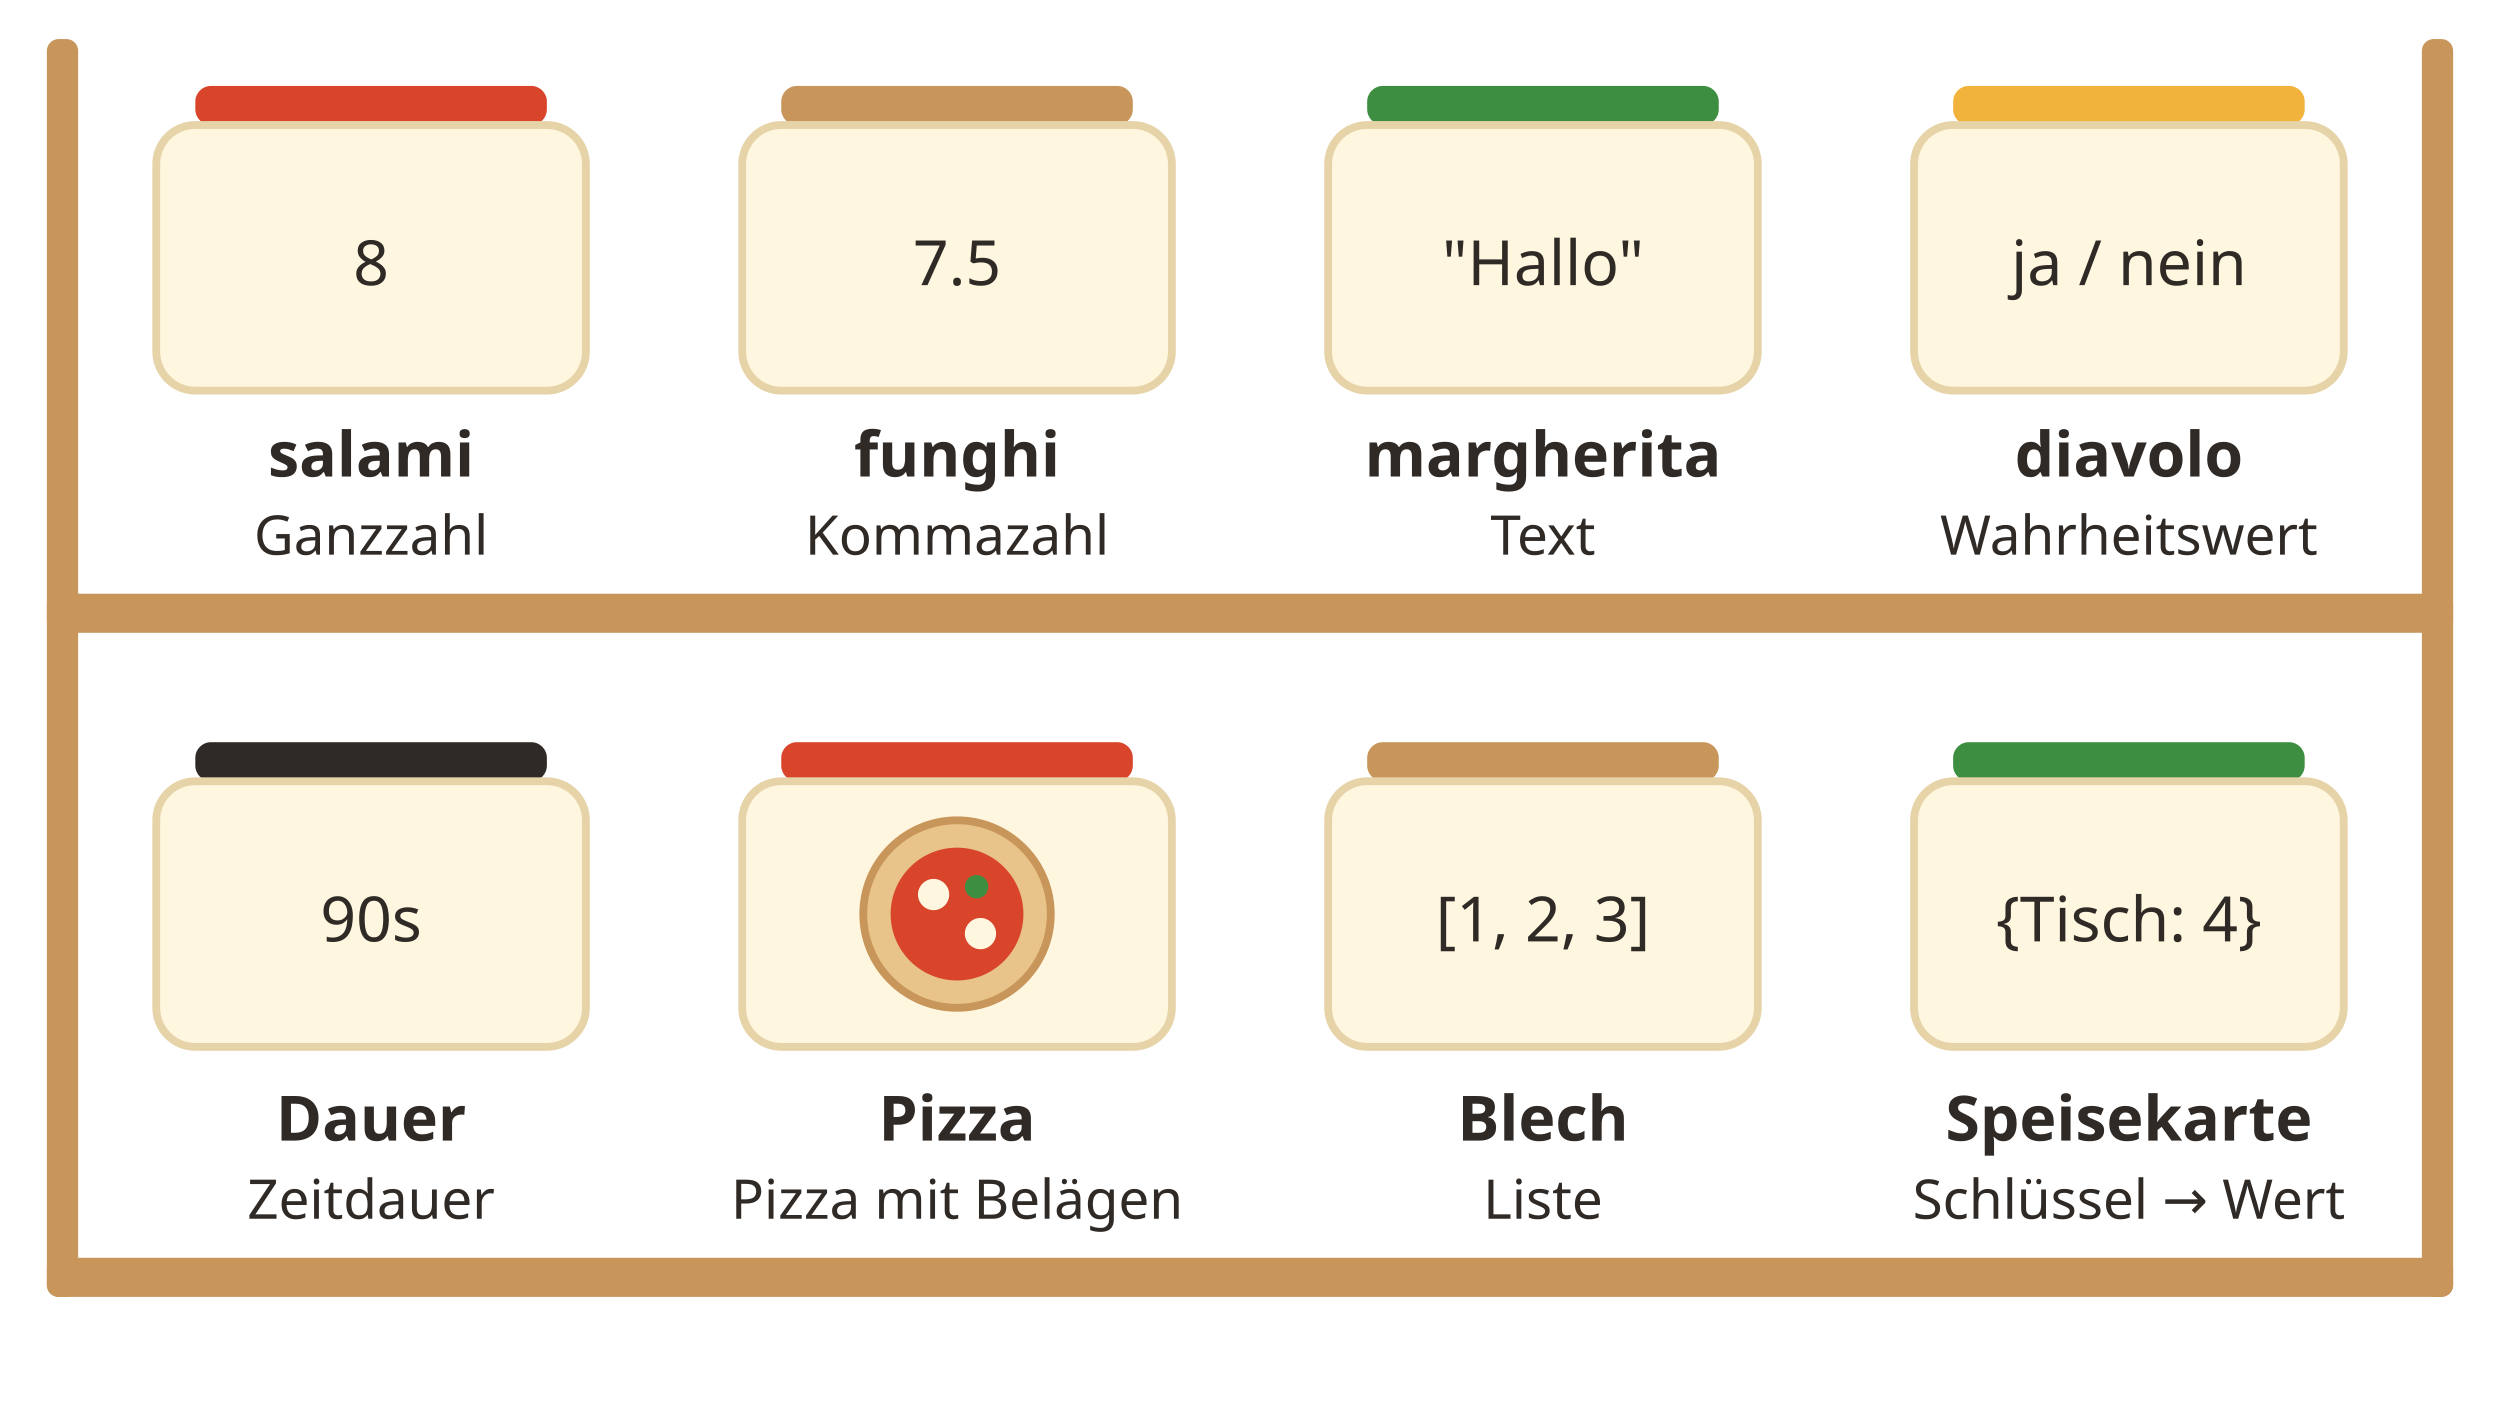
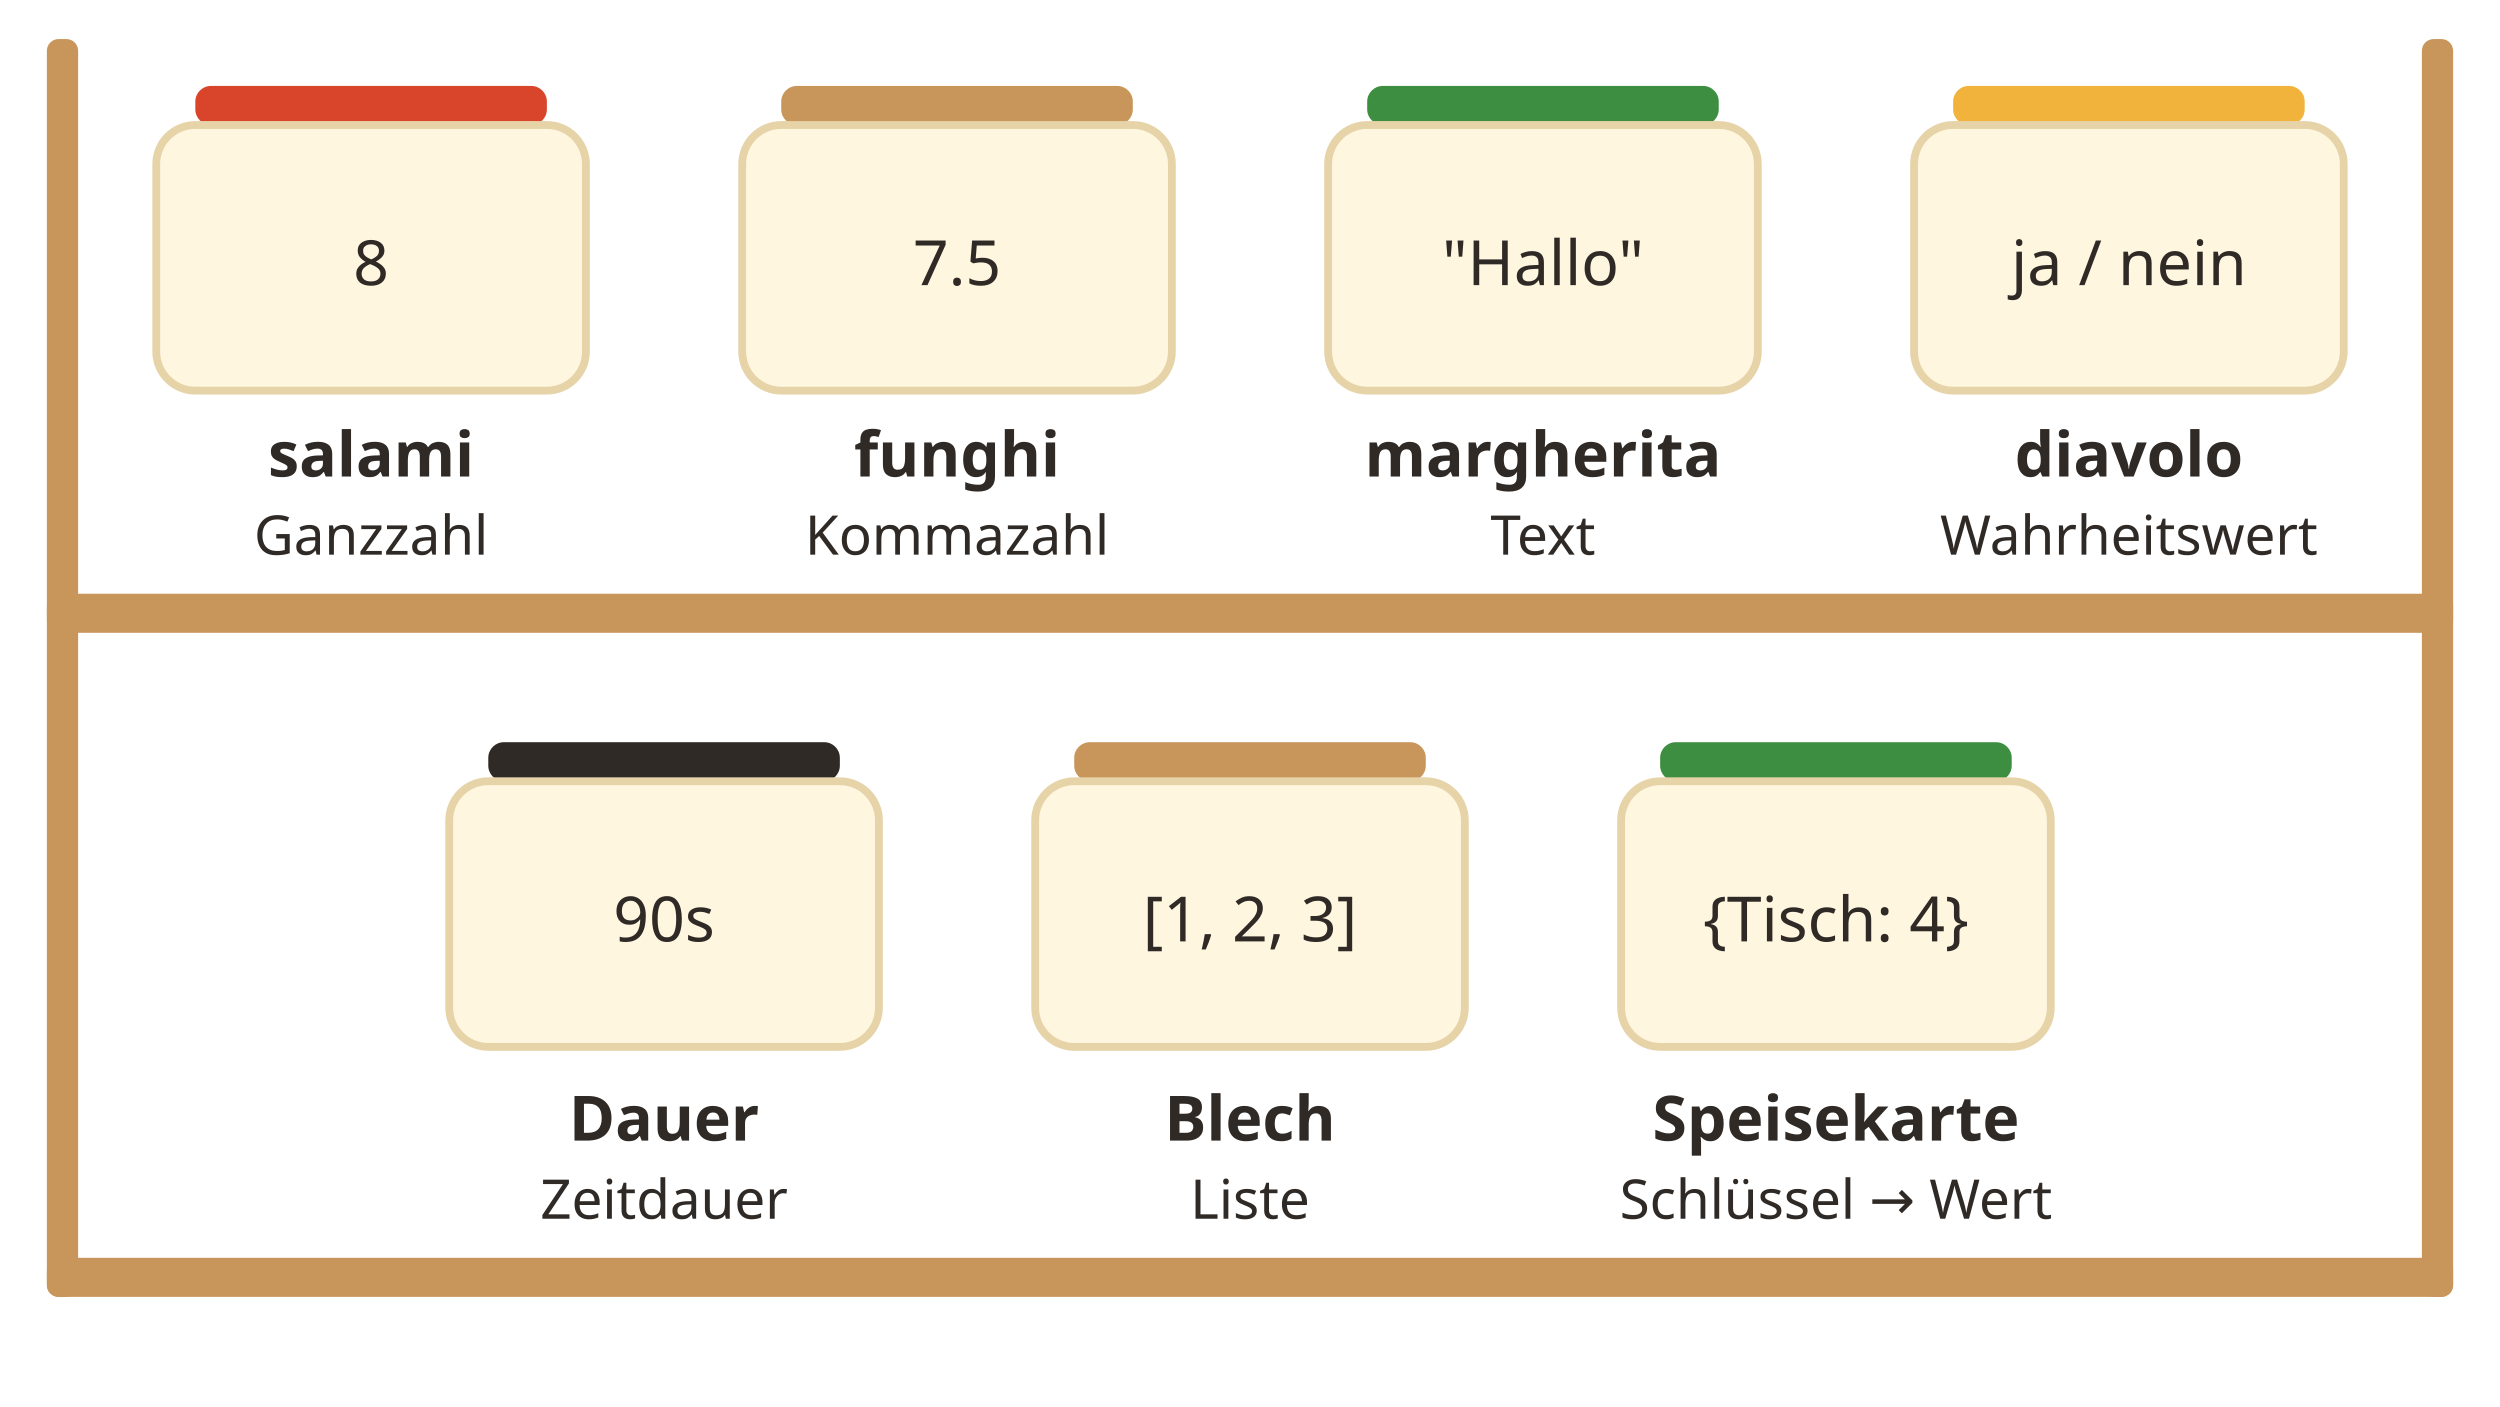
<svg xmlns="http://www.w3.org/2000/svg" viewBox="0 0 640 360" font-family="system-ui, sans-serif" role="img" aria-labelledby="t">
  <rect x="12" y="10" width="8" height="322" rx="3" fill="#C8955A" />
  <rect x="620" y="10" width="8" height="322" rx="3" fill="#C8955A" />
  <rect x="12" y="152" width="616" height="10" rx="3" fill="#C8955A" />
  <rect x="12" y="322" width="616" height="10" rx="3" fill="#C8955A" />
  <g font-size="16" text-anchor="middle" fill="#2F2A26">
    <rect x="50" y="22" width="90" height="10" rx="4" fill="#D9452B" />
    <rect x="40" y="32" width="110" height="68" rx="10" fill="#FFF6E0" stroke="#E6D3A8" stroke-width="2" />
    <text x="95" y="73">8</text>
    <text x="95" y="122" font-weight="bold">salami</text>
    <text x="95" y="142" font-size="14">Ganzzahl</text>
    <rect x="200" y="22" width="90" height="10" rx="4" fill="#C8955A" />
    <rect x="190" y="32" width="110" height="68" rx="10" fill="#FFF6E0" stroke="#E6D3A8" stroke-width="2" />
    <text x="245" y="73">7.5</text>
    <text x="245" y="122" font-weight="bold">funghi</text>
    <text x="245" y="142" font-size="14">Kommazahl</text>
    <rect x="350" y="22" width="90" height="10" rx="4" fill="#3E8E41" />
    <rect x="340" y="32" width="110" height="68" rx="10" fill="#FFF6E0" stroke="#E6D3A8" stroke-width="2" />
    <text x="395" y="73">"Hallo"</text>
    <text x="395" y="122" font-weight="bold">margherita</text>
    <text x="395" y="142" font-size="14">Text</text>
    <rect x="500" y="22" width="90" height="10" rx="4" fill="#F2B33D" />
    <rect x="490" y="32" width="110" height="68" rx="10" fill="#FFF6E0" stroke="#E6D3A8" stroke-width="2" />
    <text x="545" y="73">ja / nein</text>
    <text x="545" y="122" font-weight="bold">diavolo</text>
    <text x="545" y="142" font-size="14">Wahrheitswert</text>
  </g>
  <g font-size="16" text-anchor="middle" fill="#2F2A26">
-     <rect x="50" y="190" width="90" height="10" rx="4" fill="#2F2A26" />
-     <rect x="40" y="200" width="110" height="68" rx="10" fill="#FFF6E0" stroke="#E6D3A8" stroke-width="2" />
-     <text x="95" y="241">90s</text>
-     <text x="95" y="292" font-weight="bold">Dauer</text>
-     <text x="95" y="312" font-size="14">Zeitdauer</text>
-     <rect x="200" y="190" width="90" height="10" rx="4" fill="#D9452B" />
-     <rect x="190" y="200" width="110" height="68" rx="10" fill="#FFF6E0" stroke="#E6D3A8" stroke-width="2" />
-     <circle cx="245" cy="234" r="24" fill="#E8C48A" stroke="#C8955A" stroke-width="2" />
-     <circle cx="245" cy="234" r="17" fill="#D9452B" />
-     <circle cx="239" cy="229" r="4" fill="#FFF6E0" />
-     <circle cx="251" cy="239" r="4" fill="#FFF6E0" />
-     <circle cx="250" cy="227" r="3" fill="#3E8E41" />
-     <text x="245" y="292" font-weight="bold">Pizza</text>
-     <text x="245" y="312" font-size="14">Pizza mit Belägen</text>
-     <rect x="350" y="190" width="90" height="10" rx="4" fill="#C8955A" />
-     <rect x="340" y="200" width="110" height="68" rx="10" fill="#FFF6E0" stroke="#E6D3A8" stroke-width="2" />
-     <text x="395" y="241">[1, 2, 3]</text>
-     <text x="395" y="292" font-weight="bold">Blech</text>
-     <text x="395" y="312" font-size="14">Liste</text>
-     <rect x="500" y="190" width="90" height="10" rx="4" fill="#3E8E41" />
-     <rect x="490" y="200" width="110" height="68" rx="10" fill="#FFF6E0" stroke="#E6D3A8" stroke-width="2" />
-     <text x="545" y="241">{Tisch: 4}</text>
-     <text x="545" y="292" font-weight="bold">Speisekarte</text>
-     <text x="545" y="312" font-size="14">Schlüssel → Wert</text>
+     <rect x="125" y="190" width="90" height="10" rx="4" fill="#2F2A26" />
+     <rect x="115" y="200" width="110" height="68" rx="10" fill="#FFF6E0" stroke="#E6D3A8" stroke-width="2" />
+     <text x="170" y="241">90s</text>
+     <text x="170" y="292" font-weight="bold">Dauer</text>
+     <text x="170" y="312" font-size="14">Zeitdauer</text>
+     <rect x="275" y="190" width="90" height="10" rx="4" fill="#C8955A" />
+     <rect x="265" y="200" width="110" height="68" rx="10" fill="#FFF6E0" stroke="#E6D3A8" stroke-width="2" />
+     <text x="320" y="241">[1, 2, 3]</text>
+     <text x="320" y="292" font-weight="bold">Blech</text>
+     <text x="320" y="312" font-size="14">Liste</text>
+     <rect x="425" y="190" width="90" height="10" rx="4" fill="#3E8E41" />
+     <rect x="415" y="200" width="110" height="68" rx="10" fill="#FFF6E0" stroke="#E6D3A8" stroke-width="2" />
+     <text x="470" y="241">{Tisch: 4}</text>
+     <text x="470" y="292" font-weight="bold">Speisekarte</text>
+     <text x="470" y="312" font-size="14">Schlüssel → Wert</text>
  </g>
</svg>
